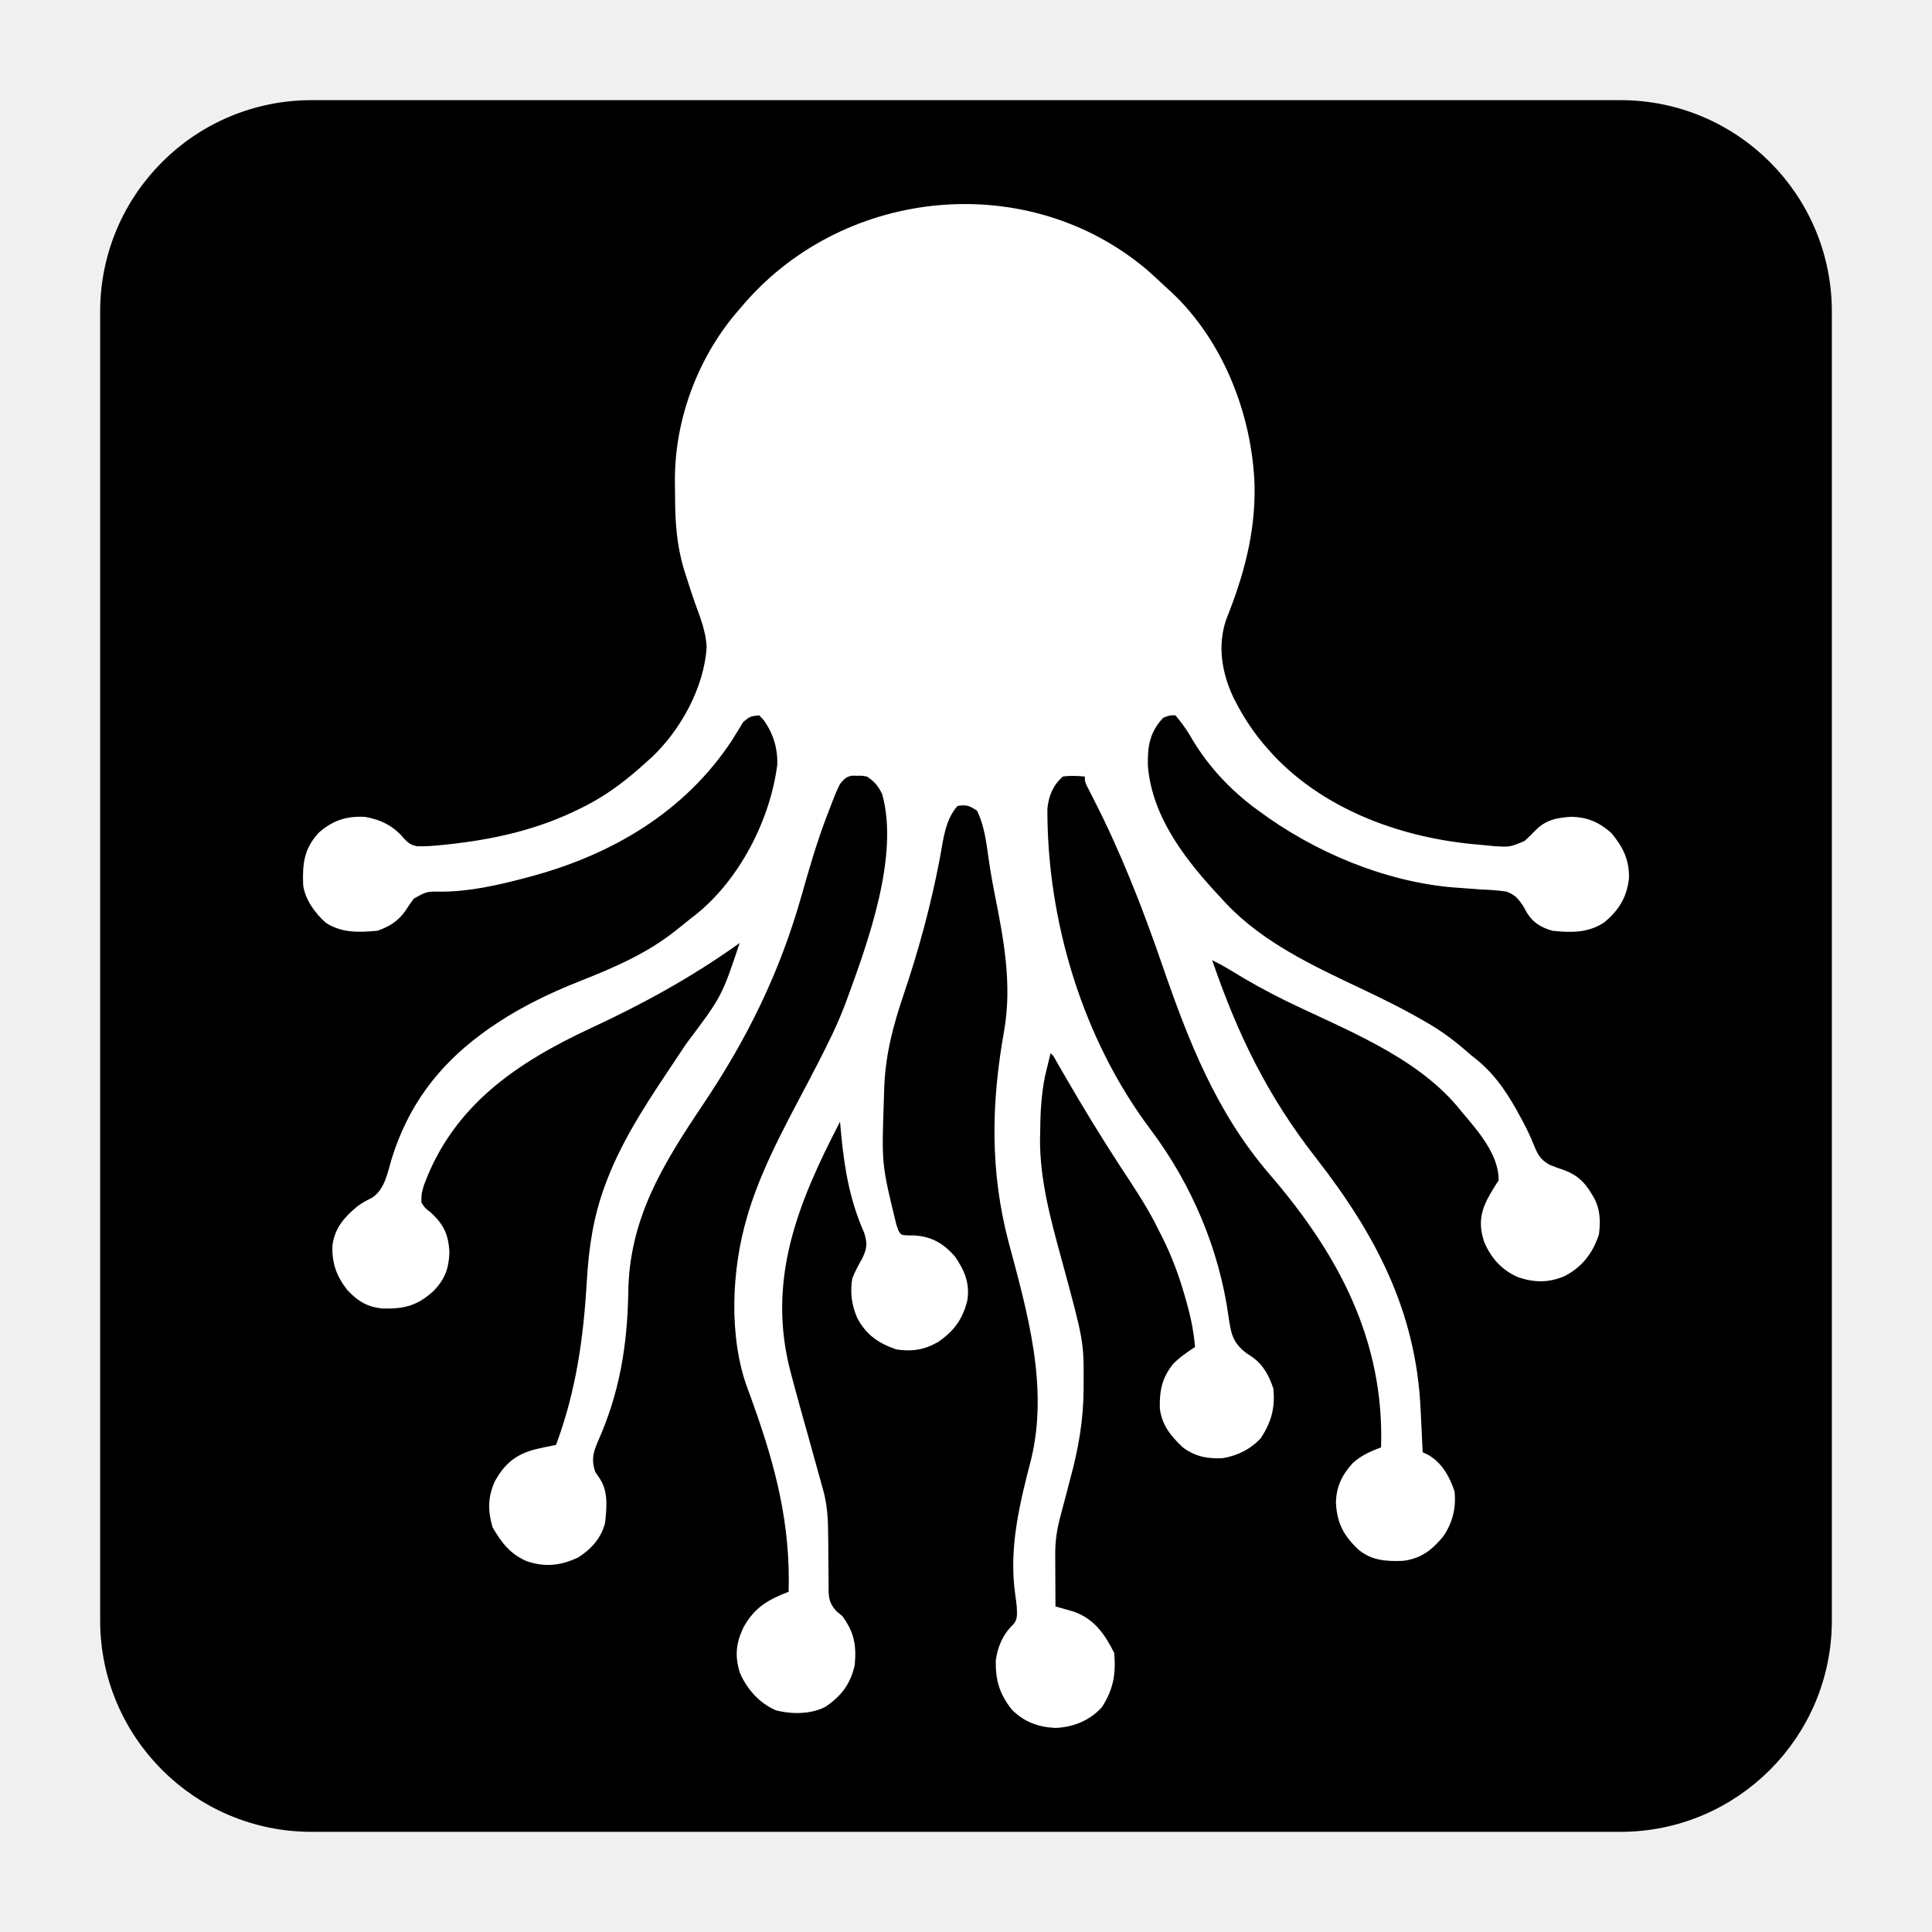
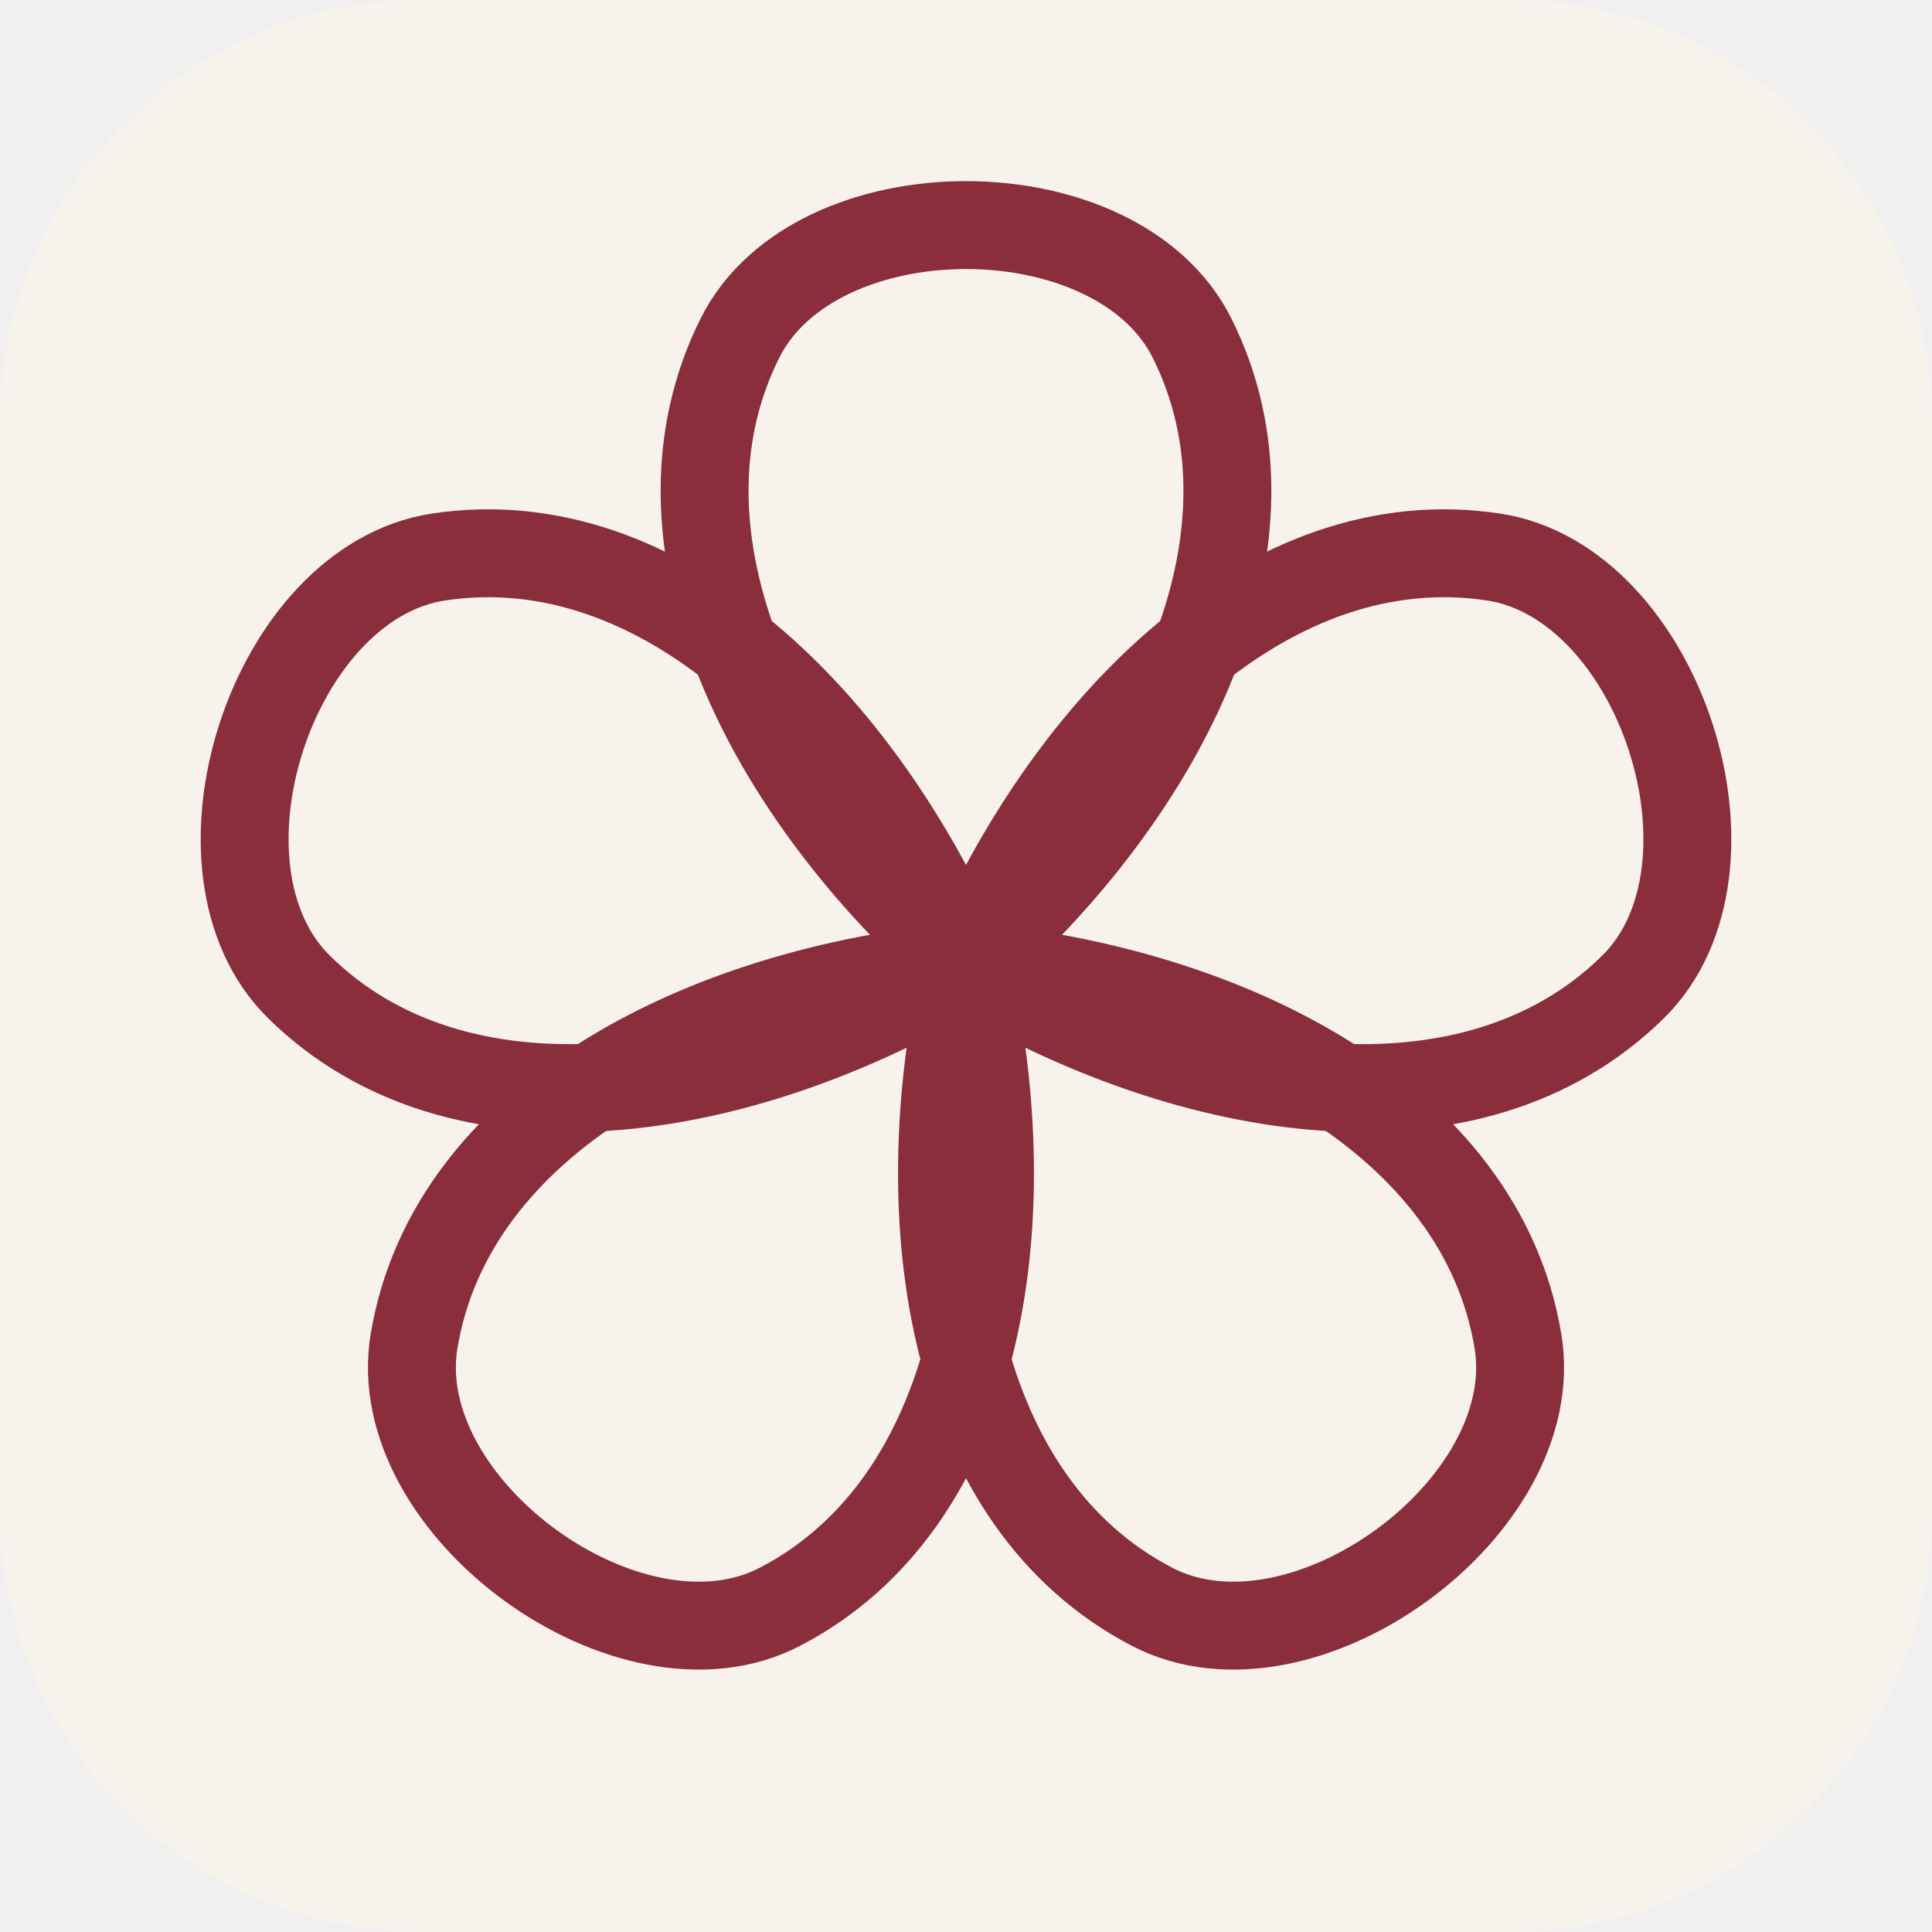
- <svg xmlns="http://www.w3.org/2000/svg" viewBox="206.63 165.15 694.47 694.47">
-   <rect x="246.63" y="205.15" width="614.47" height="614.47" rx="72" ry="72" fill="#000000" stroke="#000000" stroke-width="8" />
-   <path d="M0 0 C2.54 2.235 5.009 4.529 7.469 6.852 C8.292 7.599 9.116 8.347 9.965 9.117 C31.173 29.101 42.885 59.394 43.801 88.166 C44.108 107.541 39.4 124.716 32.253 142.598 C28.527 153.305 30.413 164.519 35.168 174.602 C39.068 182.4 43.601 189.367 49.469 195.852 C50.465 196.969 50.465 196.969 51.48 198.109 C73.005 220.946 104.777 232.174 135.451 234.685 C137.413 234.847 139.373 235.048 141.332 235.25 C148.047 235.71 148.047 235.71 154.09 233.168 C155.615 231.767 157.1 230.321 158.539 228.832 C162.78 224.479 167.434 223.64 173.281 223.289 C179.889 223.488 184.505 225.514 189.469 229.852 C194.274 235.606 196.873 240.776 196.738 248.316 C195.903 256.176 192.575 261.507 186.566 266.477 C179.981 270.793 173.116 270.643 165.469 269.852 C160.868 268.525 157.514 266.587 155.007 262.425 C154.524 261.55 154.041 260.675 153.543 259.773 C151.392 256.628 150.205 255.115 146.588 253.822 C143.116 253.329 139.723 253.105 136.219 252.977 C133.691 252.793 131.164 252.603 128.637 252.406 C127.407 252.32 126.178 252.233 124.912 252.144 C96.795 249.759 67.968 237.572 45.469 220.852 C44.486 220.123 43.504 219.395 42.492 218.645 C32.017 210.456 23.811 201.245 17.223 189.762 C15.503 186.909 13.606 184.402 11.469 181.852 C9.133 181.813 9.133 181.813 6.469 182.852 C0.971 188.775 0.103 194.28 0.199 202.191 C1.784 223.711 16.263 241.774 30.469 256.852 C31.018 257.454 31.567 258.056 32.133 258.676 C47.317 274.72 67.704 284.179 87.348 293.474 C96.348 297.744 105.219 302.115 113.816 307.156 C114.501 307.557 115.185 307.958 115.89 308.37 C121.92 311.98 127.197 316.201 132.469 320.852 C133.183 321.423 133.897 321.994 134.633 322.582 C142.615 329.069 147.869 337.429 152.656 346.414 C152.997 347.053 153.338 347.692 153.688 348.351 C155.155 351.156 156.492 353.909 157.66 356.855 C159.305 360.929 160.352 363.221 164.266 365.43 C166.327 366.264 168.416 367.033 170.531 367.719 C175.413 369.601 178.567 372.445 181.219 376.914 C181.626 377.586 182.033 378.257 182.453 378.949 C185.029 383.775 185.125 388.518 184.469 393.852 C181.959 401.537 177.678 407.101 170.523 410.879 C163.937 413.681 158.109 413.633 151.406 411.352 C144.724 408.432 140.372 403.532 137.531 396.852 C135.486 390.24 135.83 385.683 138.844 379.539 C140.279 376.866 141.784 374.379 143.469 371.852 C143.693 361.326 134.926 351.513 128.469 343.852 C127.802 343.039 127.136 342.227 126.449 341.391 C108.748 320.66 80.547 310.152 56.504 298.426 C48.612 294.563 41.052 290.345 33.578 285.734 C31.231 284.313 28.927 283.053 26.469 281.852 C36.99 312.431 49.078 337.327 69.013 362.827 C93.303 393.994 109.729 425.302 111.594 465.039 C111.68 466.772 111.768 468.504 111.855 470.236 C112.067 474.441 112.271 478.646 112.469 482.852 C113.096 483.151 113.723 483.45 114.369 483.759 C120.093 486.737 123.559 492.91 125.469 498.852 C126.206 505.49 124.694 511.519 120.992 517.062 C116.331 522.788 111.783 526.333 104.352 527.227 C97.579 527.477 91.913 527.126 86.469 522.852 C80.267 517.068 77.504 512.052 77.031 503.539 C77.166 496.922 79.463 492.155 83.891 487.289 C87.369 484.147 91.154 482.491 95.469 480.852 C96.838 436.834 77.794 401.656 49.844 369.227 C28.05 343.884 16.761 314.804 5.986 283.566 C-1.994 260.43 -10.783 237.925 -21.935 216.105 C-22.623 214.756 -22.623 214.756 -23.324 213.379 C-23.746 212.56 -24.168 211.742 -24.602 210.898 C-25.531 208.852 -25.531 208.852 -25.531 206.852 C-28.584 206.558 -31.487 206.431 -34.531 206.852 C-38.521 210.433 -40.331 214.735 -40.832 220.031 C-40.978 266.023 -26.309 314.373 1.406 351.164 C18.018 373.317 29.315 399.797 33.152 427.355 C34.129 434.142 34.75 437.999 40.344 442.289 C41.227 442.879 42.11 443.47 43.02 444.078 C47.465 447.297 49.762 451.73 51.469 456.852 C52.27 464.662 50.637 470.501 46.406 477.039 C42.232 481.587 36.717 484.333 30.656 485.301 C24.467 485.55 19.456 484.629 14.469 480.852 C9.598 476.24 6.002 471.868 5.098 465.055 C4.933 457.754 5.898 452.66 10.469 446.852 C13.187 444.079 16.24 442.004 19.469 439.852 C18.889 432.678 17.38 426.121 15.344 419.227 C15.033 418.171 14.723 417.115 14.403 416.027 C11.818 407.506 8.624 399.724 4.469 391.852 C4.011 390.943 3.554 390.034 3.082 389.098 C-1.074 381.108 -6.12 373.666 -11.042 366.137 C-19.083 353.8 -26.717 341.265 -34.075 328.508 C-34.642 327.525 -35.209 326.543 -35.793 325.531 C-36.298 324.652 -36.803 323.773 -37.323 322.867 C-38.376 320.926 -38.376 320.926 -39.531 319.852 C-40.017 321.829 -40.495 323.809 -40.969 325.789 C-41.369 327.442 -41.369 327.442 -41.777 329.129 C-43.332 336.806 -43.736 344.407 -43.781 352.227 C-43.802 353.076 -43.822 353.926 -43.844 354.801 C-43.941 371.646 -39.448 387.983 -35.031 404.102 C-25.946 437.524 -25.946 437.524 -26.031 454.852 C-26.032 455.517 -26.033 456.183 -26.035 456.869 C-26.095 469.676 -28.147 481.516 -31.531 493.852 C-32.004 495.671 -32.474 497.491 -32.941 499.312 C-33.777 502.553 -34.634 505.787 -35.516 509.016 C-36.924 514.336 -37.654 518.945 -37.629 524.465 C-37.624 526.336 -37.624 526.336 -37.619 528.244 C-37.611 529.538 -37.602 530.831 -37.594 532.164 C-37.587 534.133 -37.587 534.133 -37.58 536.143 C-37.568 539.379 -37.552 542.615 -37.531 545.852 C-36.523 546.13 -36.523 546.13 -35.495 546.413 C-34.606 546.668 -33.717 546.922 -32.801 547.184 C-31.923 547.431 -31.045 547.678 -30.14 547.933 C-21.714 550.9 -17.374 557.166 -13.531 564.852 C-12.776 573.479 -13.909 579.799 -18.594 587.039 C-23.636 592.517 -30.181 595.136 -37.531 595.477 C-44.57 595.133 -50.446 593.027 -55.414 587.914 C-60.397 581.559 -62.041 576.056 -61.922 568 C-61.243 562.528 -58.961 557.12 -54.879 553.309 C-52.881 551.148 -53.259 548.997 -53.328 546.18 C-53.491 544.312 -53.741 542.452 -54.02 540.598 C-56.595 521.741 -52.194 503.908 -47.465 485.711 C-40.297 455.931 -48.982 425.815 -56.664 397.086 C-64.32 367.984 -63.797 340.422 -58.531 310.852 C-55.152 291.733 -58.667 273.31 -62.418 254.57 C-63.662 248.316 -64.656 242.038 -65.505 235.72 C-66.237 230.653 -67.306 225.491 -69.531 220.852 C-72.753 218.704 -73.791 218.29 -77.531 218.852 C-82.699 224.599 -83.369 232.889 -84.759 240.243 C-88.355 259.159 -93.378 277.713 -99.562 295.937 C-104.096 309.31 -107.273 321.669 -107.531 335.852 C-107.575 337.167 -107.618 338.483 -107.663 339.839 C-108.525 365.285 -108.525 365.285 -102.531 389.852 C-102.114 391.062 -102.114 391.062 -101.688 392.297 C-100.614 394.108 -100.614 394.108 -98.211 394.285 C-97.285 394.286 -96.36 394.288 -95.406 394.289 C-88.2 394.704 -83.523 397.409 -78.719 402.727 C-74.702 408.465 -72.426 413.79 -73.531 420.852 C-75.463 428.58 -78.97 433.386 -85.531 437.852 C-91.091 441.044 -96.248 441.843 -102.531 440.852 C-109.827 438.37 -114.849 434.899 -118.492 428.043 C-120.796 422.791 -121.479 417.515 -120.531 411.852 C-119.436 409.155 -118.183 406.692 -116.723 404.176 C-114.59 400.015 -114.211 397.871 -115.641 393.32 C-116.178 391.994 -116.726 390.671 -117.281 389.352 C-122.648 375.747 -124.304 362.336 -125.531 347.852 C-142.736 380.982 -155.822 412.741 -145.531 450.852 C-145.257 451.883 -144.983 452.915 -144.701 453.978 C-142.71 461.419 -140.643 468.836 -138.548 476.248 C-137.041 481.589 -135.563 486.937 -134.094 492.289 C-133.847 493.175 -133.601 494.062 -133.346 494.975 C-133.12 495.799 -132.893 496.623 -132.66 497.473 C-132.465 498.178 -132.27 498.884 -132.069 499.611 C-130.715 505.253 -130.398 510.588 -130.391 516.355 C-130.372 517.999 -130.353 519.643 -130.332 521.287 C-130.303 523.857 -130.281 526.426 -130.281 528.996 C-130.277 531.492 -130.243 533.985 -130.203 536.48 C-130.214 537.628 -130.214 537.628 -130.225 538.798 C-130.133 542.8 -129.755 544.588 -127.13 547.679 C-126.272 548.396 -125.415 549.113 -124.531 549.852 C-119.673 556.599 -118.791 561.671 -119.531 569.852 C-121.284 577.568 -125.005 582.462 -131.531 586.852 C-137.45 589.945 -145.443 589.945 -151.84 588.234 C-158.548 585.279 -163.641 579.564 -166.469 572.852 C-168.643 565.881 -167.98 560.458 -164.777 554.02 C-160.256 546.154 -154.946 543.101 -146.531 539.852 C-145.736 512.445 -151.752 489.023 -160.918 463.402 C-161.321 462.259 -161.321 462.259 -161.732 461.092 C-162.249 459.643 -162.782 458.199 -163.334 456.763 C-171.1 435.639 -169.845 408.228 -163.531 386.852 C-163.316 386.114 -163.101 385.376 -162.879 384.615 C-156.321 363.294 -144.481 343.398 -134.382 323.598 C-130.425 315.829 -126.517 308.096 -123.469 299.914 C-123.144 299.05 -122.82 298.186 -122.485 297.295 C-114.041 274.201 -101.28 239.041 -108.32 214.051 C-109.928 210.694 -111.422 208.924 -114.531 206.852 C-116.482 206.5 -116.482 206.5 -118.531 206.539 C-119.552 206.514 -119.552 206.514 -120.594 206.488 C-123.153 206.968 -123.849 207.882 -125.531 209.852 C-127.309 213.335 -128.633 217.015 -130.031 220.664 C-130.465 221.789 -130.898 222.914 -131.345 224.073 C-135.163 234.285 -138.199 244.675 -141.156 255.164 C-150.106 286.811 -163.232 313.616 -181.575 340.936 C-197.92 365.296 -211.765 387.61 -212.031 417.914 C-212.459 439.567 -215.606 458.666 -224.469 478.539 C-226.415 483.098 -227.154 485.984 -225.531 490.852 C-224.851 491.862 -224.17 492.873 -223.469 493.914 C-220.138 499.306 -220.85 505.779 -221.531 511.852 C-223.188 518.057 -227.154 522.461 -232.531 525.852 C-239.651 529.191 -246.014 529.903 -253.531 527.352 C-260.273 524.447 -263.886 519.718 -267.469 513.477 C-269.462 506.677 -269.434 501.109 -266.469 494.602 C-262.762 488.006 -258.656 484.301 -251.406 482.039 C-248.139 481.178 -244.848 480.495 -241.531 479.852 C-233.293 457.62 -230.338 436.325 -228.949 412.723 C-228.145 399.115 -226.281 386.641 -221.531 373.852 C-221.298 373.223 -221.066 372.595 -220.826 371.948 C-213.767 353.467 -202.394 337.074 -191.492 320.702 C-190.989 319.947 -190.487 319.192 -189.969 318.414 C-189.468 317.662 -188.967 316.91 -188.451 316.136 C-173.843 296.714 -173.843 296.714 -166.531 274.852 C-166.997 275.183 -167.462 275.513 -167.942 275.854 C-186.788 289.178 -206.213 299.818 -227.107 309.524 C-257.332 323.59 -283.463 341.029 -295.531 373.852 C-296.541 377.406 -296.541 377.406 -296.531 380.852 C-295.055 383.144 -295.055 383.144 -292.781 384.852 C-287.411 389.761 -285.425 393.995 -285.094 401.289 C-285.315 407.753 -286.948 412.123 -291.402 416.828 C-298.069 422.953 -303.281 424.333 -312.305 424.16 C-318.603 423.558 -322.597 421.138 -326.844 416.539 C-331.265 410.853 -333.143 405.521 -332.871 398.336 C-331.893 391.185 -328.038 386.857 -322.625 382.363 C-320.703 380.975 -318.845 379.946 -316.719 378.914 C-311.313 375.416 -310.351 368.367 -308.491 362.408 C-301.897 341.553 -289.959 325.354 -272.344 312.289 C-271.793 311.879 -271.243 311.468 -270.676 311.045 C-258.366 302.181 -245.527 295.832 -231.469 290.289 C-217.627 284.813 -204.344 279.084 -192.594 269.727 C-192.058 269.3 -191.522 268.874 -190.97 268.435 C-189.484 267.249 -188.007 266.051 -186.531 264.852 C-185.854 264.329 -185.178 263.807 -184.48 263.27 C-166.628 249.028 -154.068 224.546 -151.184 202.152 C-150.913 195.4 -152.805 189.268 -156.719 183.789 C-157.317 183.15 -157.915 182.51 -158.531 181.852 C-162.264 182.254 -162.264 182.254 -165.086 184.566 C-165.522 185.3 -165.957 186.033 -166.406 186.789 C-166.913 187.604 -167.419 188.418 -167.941 189.258 C-168.466 190.114 -168.991 190.97 -169.531 191.852 C-188.92 221.378 -218.849 238.919 -252.531 247.852 C-253.266 248.048 -254 248.245 -254.757 248.448 C-265.625 251.306 -276.833 253.801 -288.109 253.875 C-294.395 253.774 -294.395 253.774 -299.648 256.738 C-300.813 258.304 -301.924 259.911 -302.977 261.555 C-305.818 265.752 -309.732 268.252 -314.531 269.852 C-322.116 270.534 -329.071 270.81 -335.625 266.555 C-340.014 262.634 -344.209 256.887 -344.84 250.945 C-345.147 242.386 -344.449 236.314 -338.531 229.852 C-332.754 224.751 -327.17 222.908 -319.492 223.332 C-313.062 224.46 -307.799 227.094 -303.656 232.164 C-301.847 234.082 -300.875 234.778 -298.273 235.336 C-294.969 235.43 -291.823 235.186 -288.531 234.852 C-287.346 234.733 -287.346 234.733 -286.136 234.611 C-266.929 232.584 -248.856 228.532 -231.531 219.852 C-230.924 219.549 -230.318 219.246 -229.692 218.934 C-220.201 214.096 -212.364 208.006 -204.531 200.852 C-203.831 200.222 -203.131 199.593 -202.41 198.945 C-190.593 187.786 -181.082 170.483 -180.031 154.102 C-180.243 147.697 -182.656 141.837 -184.812 135.876 C-186.027 132.456 -187.127 129.001 -188.219 125.539 C-188.614 124.305 -189.01 123.072 -189.418 121.801 C-192.204 112.212 -192.904 103.023 -192.902 93.077 C-192.906 90.817 -192.943 88.559 -192.98 86.299 C-193.177 60.904 -183.384 34.907 -166.531 15.852 C-165.809 15.01 -165.088 14.168 -164.344 13.301 C-122.903 -34.112 -48.472 -41.142 0 0 Z" fill="#FFFFFF" transform="translate(553.865 512.385) scale(0.88) translate(74.0782 -284.2415)" />
+ <svg xmlns="http://www.w3.org/2000/svg" viewBox="0 0 32 32" width="32" height="32" role="img" aria-label="Karen Schenck">
+   <rect x="0" y="0" width="32" height="32" rx="7" ry="7" fill="#F7F3EC" />
+   <g transform="translate(16 16) scale(0.208)">
+     <g fill="none" stroke="#8A2E3B" stroke-width="7" stroke-linejoin="round">
+       <path d="M0,0 C-16,-14 -26,-34 -18,-50 C-12,-62 12,-62 18,-50 C26,-34 16,-14 0,0 Z" transform="rotate(0)" />
+       <path d="M0,0 C-16,-14 -26,-34 -18,-50 C-12,-62 12,-62 18,-50 C26,-34 16,-14 0,0 Z" transform="rotate(72)" />
+       <path d="M0,0 C-16,-14 -26,-34 -18,-50 C-12,-62 12,-62 18,-50 C26,-34 16,-14 0,0 Z" transform="rotate(144)" />
+       <path d="M0,0 C-16,-14 -26,-34 -18,-50 C-12,-62 12,-62 18,-50 C26,-34 16,-14 0,0 Z" transform="rotate(216)" />
+       <path d="M0,0 C-16,-14 -26,-34 -18,-50 C-12,-62 12,-62 18,-50 C26,-34 16,-14 0,0 Z" transform="rotate(288)" />
+     </g>
+   </g>
</svg>
